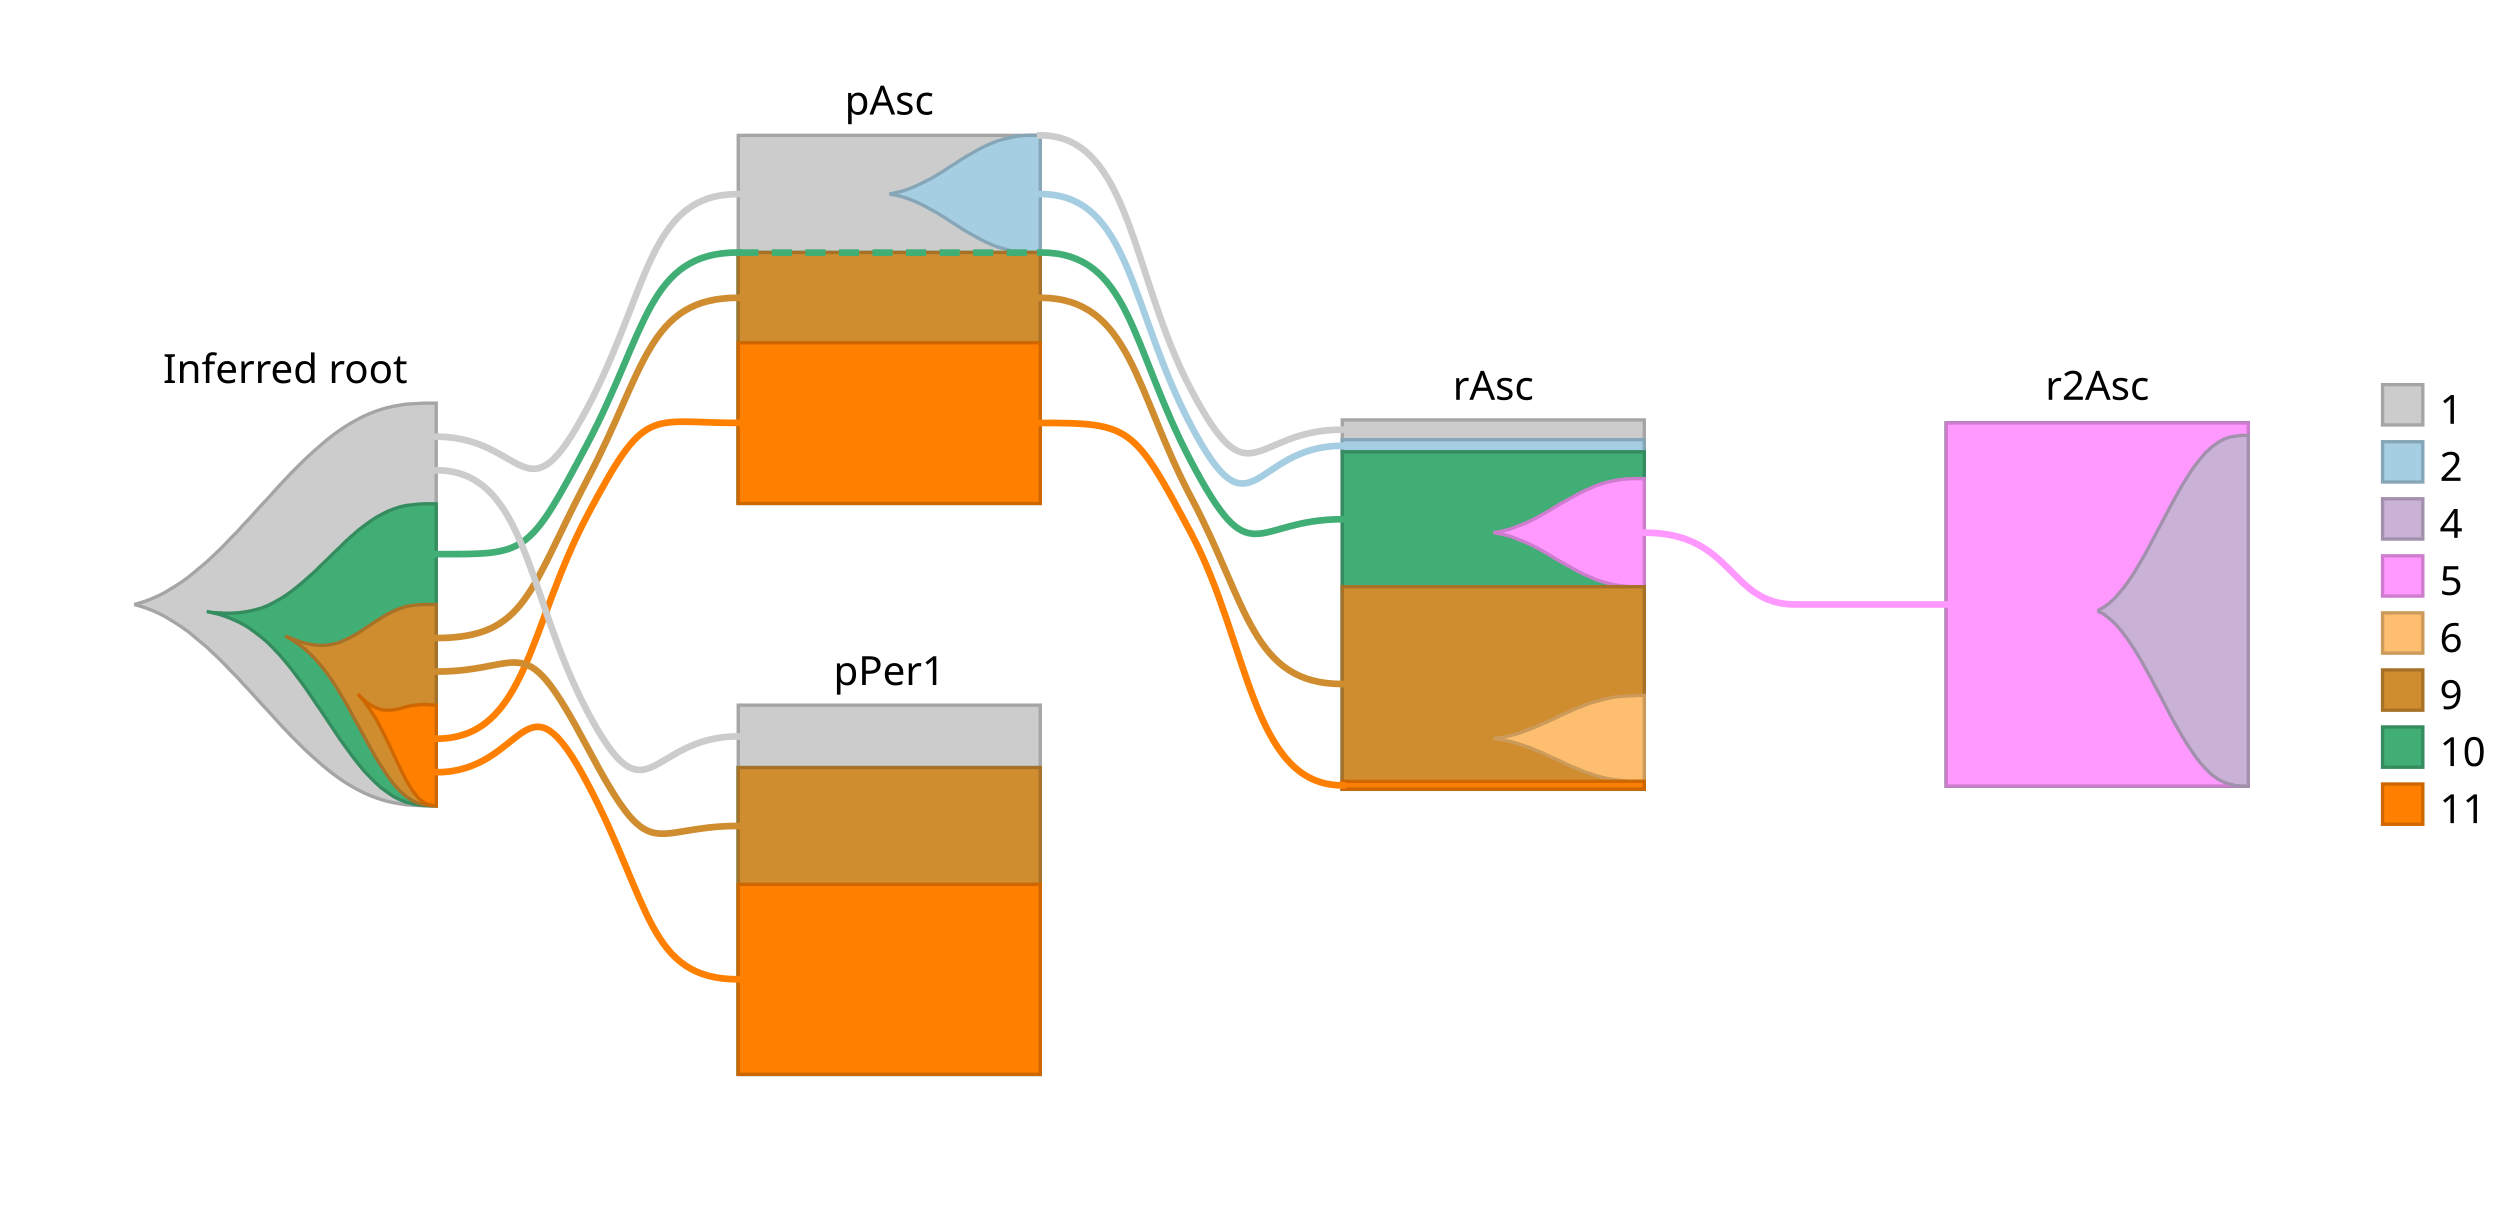
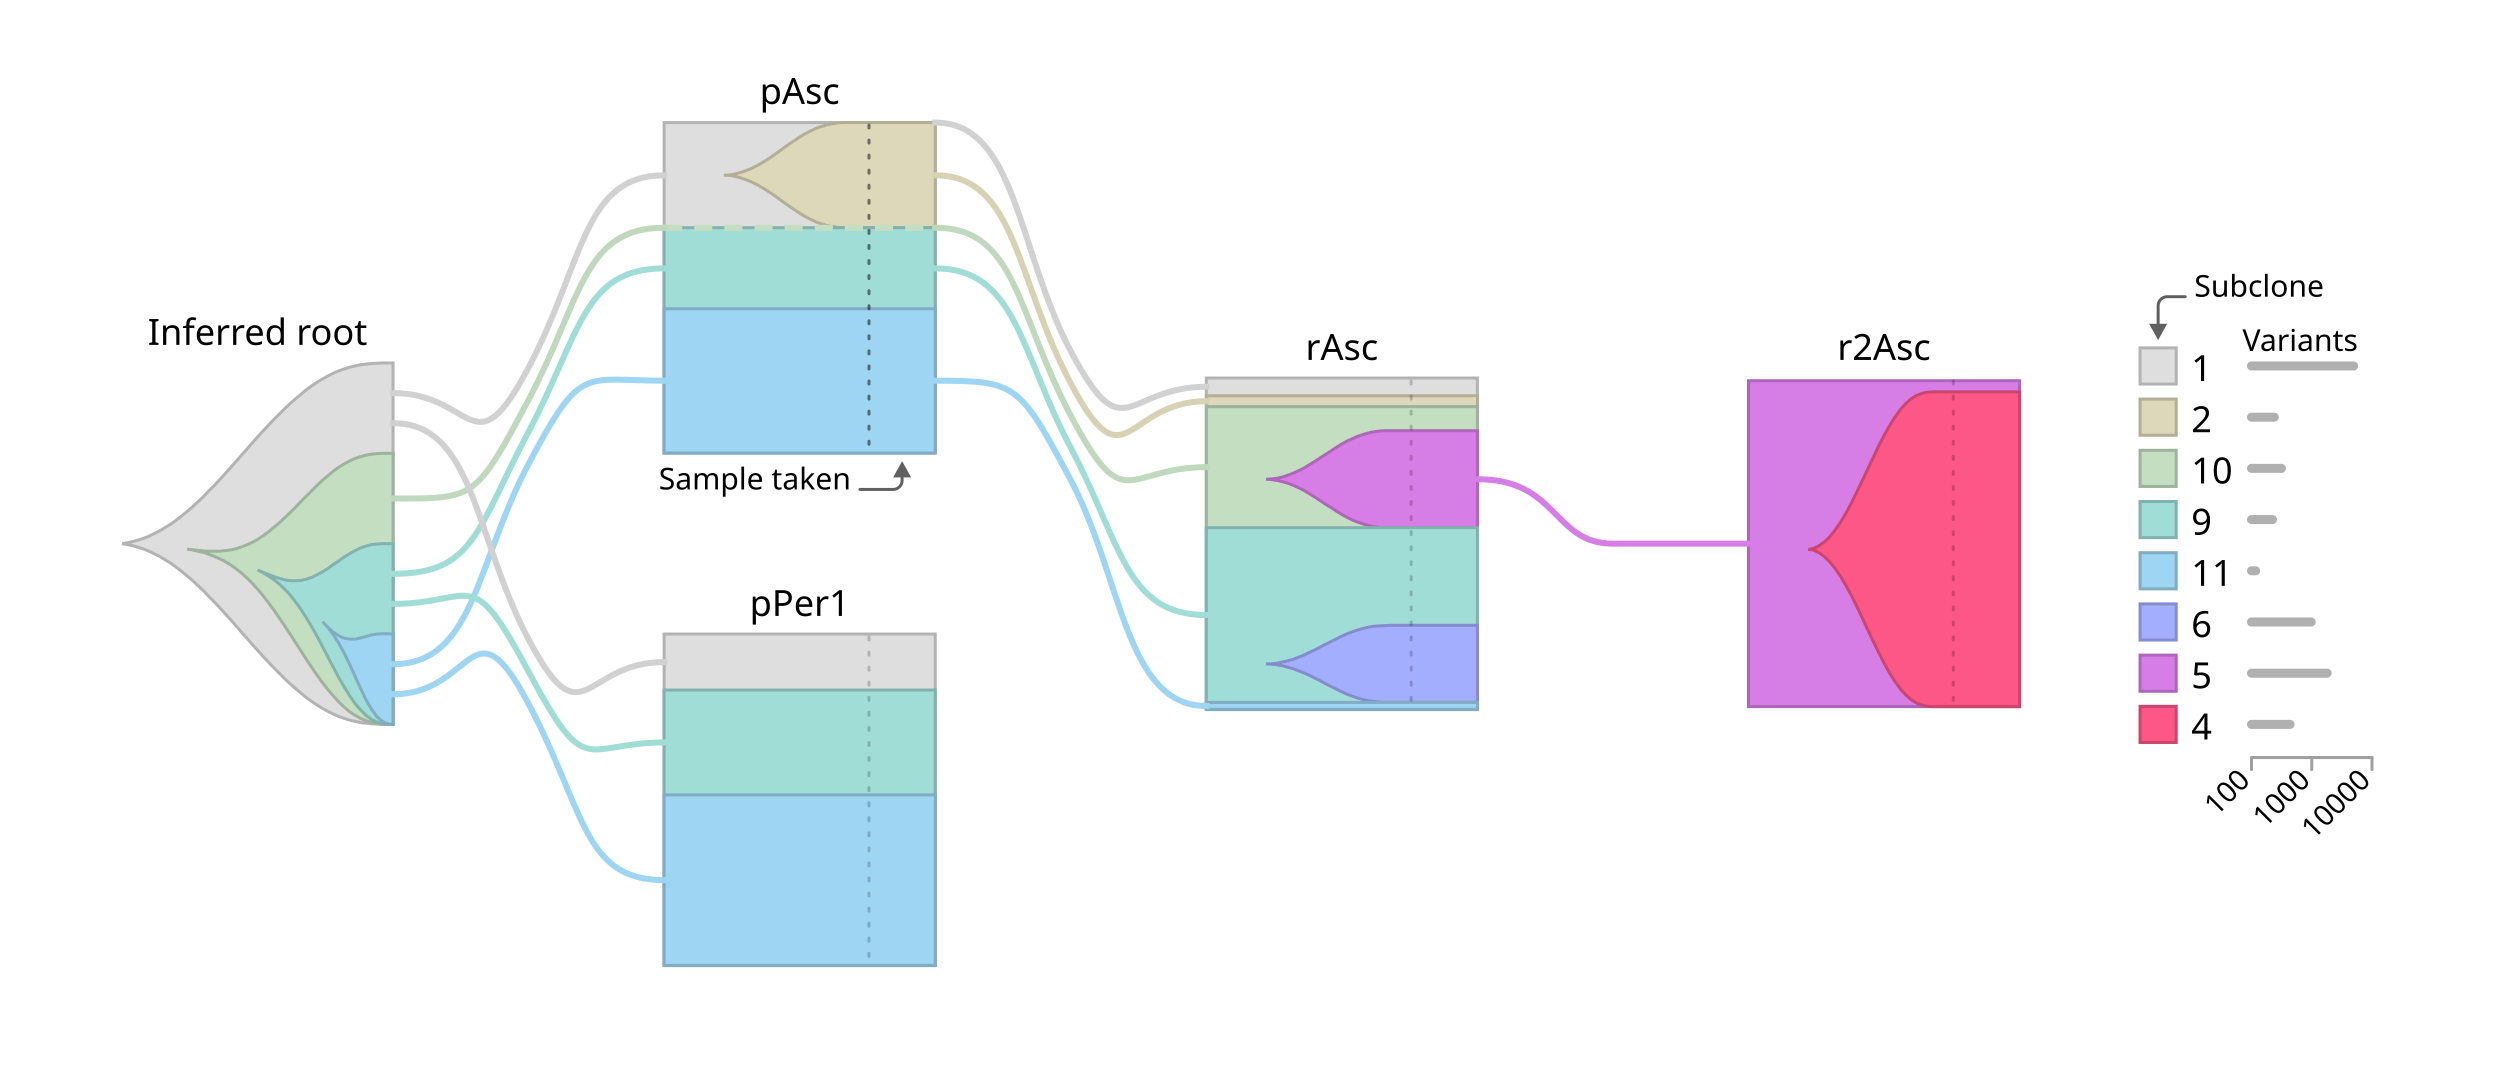
- <svg xmlns="http://www.w3.org/2000/svg" version="1.1" viewBox="0 0 745 360" width="670" height="324">
-   <g transform="matrix(1,0,0,1,0,180)">
+ <svg xmlns="http://www.w3.org/2000/svg" version="1.1" width="830" height="360">
+   <defs>
+     <marker id="small-arrowhead" viewBox="0 0 10 10" refX="5" refY="5" markerWidth="6" markerHeight="6" orient="auto-start-reverse">
+       <path d="M 0 0 L 9 5 L 0 10 z" fill="#606060" />
+     </marker>
+   </defs>
+   <g transform="matrix(1,0,0,1,40.5,180.5)">
    <g class="sample-group">
-       <g transform="matrix(1,0,0,1,40,-60)" class="sample" data-sample="root">
+       <g transform="matrix(1,0,0,1,0,-60)" class="sample" data-sample="root">
        <g class="bell">
-           <path d="M0,60L1.8,60.5L3.6,61.1L5.4,61.8L7.2,62.6L9,63.5L10.8,64.6L12.6,65.7L14.4,66.9L16.2,68.2L18,69.7L19.8,71.2L21.6,72.7L23.4,74.4L25.2,76.1L27,77.9L28.8,79.8L30.6,81.6L32.4,83.6L34.2,85.5L36,87.5L37.8,89.5L39.6,91.4L41.4,93.4L43.2,95.4L45,97.3L46.8,99.2L48.6,101L50.4,102.8L52.2,104.5L54,106.1L55.8,107.7L57.6,109.2L59.4,110.6L61.2,111.9L63,113.1L64.8,114.2L66.6,115.2L68.4,116.1L70.2,116.9L72,117.6L73.8,118.2L75.6,118.7L77.4,119.1L79.2,119.4L81,119.7L82.8,119.8L84.6,119.9L86.4,120L88.2,120L90,120L90,0L88.2,0L86.4,0L84.6,0.1L82.8,0.2L81,0.3L79.2,0.6L77.4,0.9L75.6,1.3L73.8,1.8L72,2.4L70.2,3.1L68.4,3.9L66.6,4.8L64.8,5.8L63,6.9L61.2,8.1L59.4,9.4L57.6,10.8L55.8,12.3L54,13.9L52.2,15.5L50.4,17.2L48.6,19L46.8,20.8L45,22.7L43.2,24.6L41.4,26.6L39.6,28.6L37.8,30.5L36,32.5L34.2,34.5L32.4,36.4L30.6,38.4L28.8,40.2L27,42.1L25.2,43.9L23.4,45.6L21.6,47.3L19.8,48.8L18,50.3L16.2,51.8L14.4,53.1L12.6,54.3L10.8,55.4L9,56.5L7.2,57.4L5.4,58.2L3.6,58.9L1.8,59.5L0,60L0,60" fill="#cccccc" stroke="#a5a5a5" class="subclone" />
-           <path d="M21.6,62.1L23.4,62.5L25.2,62.9L27,63.5L28.8,64.2L30.6,65L32.4,65.9L34.2,67L36,68.3L37.8,69.7L39.6,71.2L41.4,73L43.2,74.9L45,77L46.8,79.2L48.6,81.6L50.4,84L52.2,86.6L54,89.3L55.8,91.9L57.6,94.6L59.4,97.3L61.2,100L63,102.5L64.8,105L66.6,107.3L68.4,109.5L70.2,111.4L72,113.2L73.8,114.8L75.6,116.1L77.4,117.3L79.2,118.2L81,118.9L82.8,119.4L84.6,119.7L86.4,119.9L88.2,120L90,120L90,30L88.2,30L86.4,30L84.6,30.1L82.8,30.3L81,30.5L79.2,30.9L77.4,31.5L75.6,32.2L73.8,33.1L72,34.1L70.2,35.3L68.4,36.6L66.6,38L64.8,39.6L63,41.2L61.2,43L59.4,44.7L57.6,46.5L55.8,48.2L54,50L52.2,51.6L50.4,53.2L48.6,54.7L46.8,56.1L45,57.4L43.2,58.5L41.4,59.5L39.6,60.4L37.8,61.1L36,61.6L34.2,62L32.4,62.3L30.6,62.5L28.8,62.6L27,62.6L25.2,62.5L23.4,62.4L21.6,62.1L21.6,62.1" fill="#41ae76" stroke="#348c5f" class="subclone" />
-           <path d="M45,69.4L46.8,70.4L48.6,71.6L50.4,72.9L52.2,74.5L54,76.3L55.8,78.4L57.6,80.7L59.4,83.3L61.2,86.2L63,89.2L64.8,92.5L66.6,95.8L68.4,99.1L70.2,102.4L72,105.6L73.8,108.5L75.6,111.2L77.4,113.6L79.2,115.6L81,117.2L82.8,118.4L84.6,119.2L86.4,119.7L88.2,119.9L90,120L90,60L88.2,60L86.4,60L84.6,60.1L82.8,60.3L81,60.6L79.2,61.2L77.4,61.9L75.6,62.8L73.8,63.9L72,65L70.2,66.2L68.4,67.4L66.6,68.6L64.8,69.6L63,70.5L61.2,71.3L59.4,71.8L57.6,72.1L55.8,72.2L54,72.1L52.2,71.8L50.4,71.4L48.6,70.8L46.8,70.1L45,69.4L45,69.4" fill="#cf8d30" stroke="#a77227" class="subclone" />
-           <path d="M66.6,86.7L68.4,88.7L70.2,91.2L72,94L73.8,97.4L75.6,101L77.4,104.9L79.2,108.7L81,112.3L82.8,115.3L84.6,117.6L86.4,119.1L88.2,119.8L90,120L90,90L88.2,89.9L86.4,89.8L84.6,89.9L82.8,90.1L81,90.5L79.2,91L77.4,91.4L75.6,91.5L73.8,91.4L72,90.8L70.2,89.8L68.4,88.4L66.6,86.7L66.6,86.7" fill="#ff7f00" stroke="#ce6700" class="subclone" />
+           <path d="M0,60L1.8,60.3L3.6,60.7L5.4,61.2L7.2,61.8L9,62.5L10.8,63.4L12.6,64.3L14.4,65.4L16.2,66.5L18,67.8L19.8,69.2L21.6,70.7L23.4,72.2L25.2,73.9L27,75.6L28.8,77.5L30.6,79.3L32.4,81.2L34.2,83.2L36,85.2L37.8,87.2L39.6,89.3L41.4,91.3L43.2,93.4L45,95.4L46.8,97.4L48.6,99.3L50.4,101.2L52.2,103L54,104.8L55.8,106.5L57.6,108.1L59.4,109.6L61.2,111.1L63,112.4L64.8,113.6L66.6,114.7L68.4,115.7L70.2,116.6L72,117.4L73.8,118L75.6,118.6L77.4,119L79.2,119.4L81,119.6L82.8,119.8L84.6,119.9L86.4,120L88.2,120L90,120L90,0L88.2,0L86.4,0L84.6,0.1L82.8,0.2L81,0.4L79.2,0.6L77.4,1L75.6,1.4L73.8,2L72,2.6L70.2,3.4L68.4,4.3L66.6,5.3L64.8,6.4L63,7.6L61.2,8.9L59.4,10.4L57.6,11.9L55.8,13.5L54,15.2L52.2,17L50.4,18.8L48.6,20.7L46.8,22.6L45,24.6L43.2,26.6L41.4,28.7L39.6,30.7L37.8,32.8L36,34.8L34.2,36.8L32.4,38.8L30.6,40.7L28.8,42.5L27,44.4L25.2,46.1L23.4,47.8L21.6,49.3L19.8,50.8L18,52.2L16.2,53.5L14.4,54.6L12.6,55.7L10.8,56.6L9,57.5L7.2,58.2L5.4,58.8L3.6,59.3L1.8,59.7L0,60L0,60" fill="#dedede" stroke-width="1" stroke="#b3b3b3" class="subclone" data-subclone="1" data-descendant-subclones="[&quot;1&quot;,&quot;2&quot;,&quot;10&quot;,&quot;5&quot;,&quot;4&quot;,&quot;9&quot;,&quot;6&quot;,&quot;11&quot;]" />
+           <path d="M21.6,61.8L23.4,62.1L25.2,62.5L27,62.9L28.8,63.5L30.6,64.2L32.4,65L34.2,65.9L36,67L37.8,68.3L39.6,69.7L41.4,71.3L43.2,73.1L45,75.1L46.8,77.2L48.6,79.6L50.4,82L52.2,84.6L54,87.3L55.8,90L57.6,92.8L59.4,95.6L61.2,98.4L63,101.1L64.8,103.7L66.6,106.2L68.4,108.5L70.2,110.6L72,112.6L73.8,114.3L75.6,115.8L77.4,117L79.2,118L81,118.8L82.8,119.3L84.6,119.7L86.4,119.9L88.2,120L90,120L90,30L88.2,30L86.4,30L84.6,30.1L82.8,30.3L81,30.6L79.2,31.1L77.4,31.7L75.6,32.5L73.8,33.5L72,34.6L70.2,35.9L68.4,37.4L66.6,38.9L64.8,40.6L63,42.4L61.2,44.2L59.4,46L57.6,47.9L55.8,49.7L54,51.4L52.2,53.1L50.4,54.6L48.6,56.1L46.8,57.4L45,58.6L43.2,59.6L41.4,60.4L39.6,61.1L37.8,61.7L36,62.1L34.2,62.3L32.4,62.5L30.6,62.5L28.8,62.5L27,62.4L25.2,62.2L23.4,62L21.6,61.8L21.6,61.8" fill="#c4dec2" stroke-width="1" stroke="#9eb39d" class="subclone" data-subclone="10" data-descendant-subclones="[&quot;10&quot;,&quot;5&quot;,&quot;4&quot;,&quot;9&quot;,&quot;6&quot;,&quot;11&quot;]" />
+           <path d="M45,68.7L46.8,69.6L48.6,70.7L50.4,71.9L52.2,73.4L54,75.1L55.8,77L57.6,79.3L59.4,81.8L61.2,84.6L63,87.6L64.8,90.8L66.6,94.2L68.4,97.7L70.2,101.1L72,104.5L73.8,107.6L75.6,110.5L77.4,113.1L79.2,115.2L81,117L82.8,118.3L84.6,119.2L86.4,119.7L88.2,119.9L90,120L90,60L88.2,60L86.4,60L84.6,60.1L82.8,60.3L81,60.8L79.2,61.4L77.4,62.3L75.6,63.3L73.8,64.4L72,65.7L70.2,66.9L68.4,68.2L66.6,69.3L64.8,70.3L63,71.2L61.2,71.8L59.4,72.2L57.6,72.3L55.8,72.3L54,72L52.2,71.5L50.4,70.9L48.6,70.2L46.8,69.5L45,68.7L45,68.7" fill="#a1ddd7" stroke-width="1" stroke="#82b2ae" class="subclone" data-subclone="9" data-descendant-subclones="[&quot;9&quot;,&quot;6&quot;,&quot;11&quot;]" />
+           <path d="M66.6,85.9L68.4,87.9L70.2,90.3L72,93.1L73.8,96.4L75.6,100.1L77.4,104.1L79.2,108L81,111.8L82.8,114.9L84.6,117.4L86.4,119L88.2,119.8L90,120L90,90L88.2,89.9L86.4,89.9L84.6,90L82.8,90.3L81,90.8L79.2,91.3L77.4,91.7L75.6,91.7L73.8,91.4L72,90.6L70.2,89.4L68.4,87.8L66.6,85.9L66.6,85.9" fill="#9ed5f3" stroke-width="1" stroke="#80acc4" class="subclone" data-subclone="11" data-descendant-subclones="[&quot;11&quot;]" />
        </g>
        <text x="45" y="-6" font-family="sans-serif" font-size="12" text-anchor="middle" class="sample-display-name">
          <tspan dy="0" x="45">Inferred root</tspan>
        </text>
      </g>
-       <g transform="matrix(1,0,0,1,220,-140)" class="sample" data-sample="XXXX_pAsc_DNA1">
+       <g transform="matrix(1,0,0,1,180,-140)" class="sample" data-sample="P3_pAsc_DNA1">
        <g class="bell">
-           <rect width="90" height="109.7" x="0" y="0.2" fill="#cccccc" stroke="#a5a5a5" class="subclone" />
-           <path d="M45,17.7L46.8,18L48.6,18.4L50.4,19L52.2,19.7L54,20.5L55.8,21.4L57.6,22.4L59.4,23.4L61.2,24.5L63,25.7L64.8,26.8L66.6,28L68.4,29.1L70.2,30.1L72,31.1L73.8,32L75.6,32.8L77.4,33.5L79.2,34L81,34.5L82.8,34.8L84.6,35L86.4,35.1L88.2,35.1L90,35.1L90,0.2L88.2,0.2L86.4,0.2L84.6,0.3L82.8,0.5L81,0.9L79.2,1.3L77.4,1.8L75.6,2.5L73.8,3.3L72,4.2L70.2,5.2L68.4,6.2L66.6,7.3L64.8,8.5L63,9.6L61.2,10.8L59.4,11.9L57.6,13L55.8,13.9L54,14.8L52.2,15.6L50.4,16.3L48.6,16.9L46.8,17.3L45,17.7L45,17.7" fill="#a6cee3" stroke="#86a6b7" class="subclone" />
-           <rect width="90" height="74.7" x="0" y="35.1" fill="#41ae76" stroke="#348c5f" class="subclone" />
-           <rect width="90" height="74.7" x="0" y="35.1" fill="#cf8d30" stroke="#a77227" class="subclone" />
-           <rect width="90" height="47.9" x="0" y="62" fill="#ff7f00" stroke="#ce6700" class="subclone" />
-           <line x1="0" y1="35.145" x2="90" y2="35.145" stroke-dasharray="6,4" stroke-width="2" stroke="#41ae76" class="pass-through" />
+           <rect width="90" height="109.7" x="0" y="0.2" fill="#dedede" stroke-width="1" stroke="#b3b3b3" class="subclone" data-subclone="1" />
+           <path d="M19.8,17.7L21.6,17.7L23.4,18L25.2,18.5L27,19.1L28.8,19.8L30.6,20.7L32.4,21.7L34.2,22.8L36,24L37.8,25.3L39.6,26.6L41.4,27.9L43.2,29.1L45,30.3L46.8,31.4L48.6,32.3L50.4,33.2L52.2,33.8L54,34.4L55.8,34.7L57.6,35L59.4,35.1L61.2,35.1L63,35.1L64.8,35.1L66.6,35.1L68.4,35.1L70.2,35.1L72,35.1L73.8,35.1L75.6,35.1L77.4,35.1L79.2,35.1L81,35.1L82.8,35.1L84.6,35.1L86.4,35.1L88.2,35.1L90,35.1L90,0.2L88.2,0.2L86.4,0.2L84.6,0.2L82.8,0.2L81,0.2L79.2,0.2L77.4,0.2L75.6,0.2L73.8,0.2L72,0.2L70.2,0.2L68.4,0.2L66.6,0.2L64.8,0.2L63,0.2L61.2,0.2L59.4,0.2L57.6,0.3L55.8,0.6L54,0.9L52.2,1.5L50.4,2.1L48.6,3L46.8,3.9L45,5L43.2,6.2L41.4,7.4L39.6,8.7L37.8,10L36,11.3L34.2,12.5L32.4,13.6L30.6,14.6L28.8,15.5L27,16.2L25.2,16.8L23.4,17.3L21.6,17.6L19.8,17.7L19.8,17.7" fill="#ded8ba" stroke-width="1" stroke="#b3ae96" class="subclone" data-subclone="2" data-descendant-subclones="[&quot;2&quot;]" />
+           <rect width="90" height="74.7" x="0" y="35.1" fill="#a1ddd7" stroke-width="1" stroke="#82b2ae" class="subclone" data-subclone="9" />
+           <rect width="90" height="47.9" x="0" y="62" fill="#9ed5f3" stroke-width="1" stroke="#80acc4" class="subclone" data-subclone="11" />
+           <line x1="0" y1="35.145" x2="90" y2="35.145" stroke-dasharray="6,4" stroke-width="2" stroke="#c4dec2" class="pass-through" pointer-events="none" data-subclone="10" fill="null" style="mix-blend-mode: normal;" />
+           <line x1="68" y1="1" x2="68" y2="109" stroke-dasharray="1,4" stroke-linecap="round" stroke-opacity="0.5" stroke-width="1" stroke="black" class="sample-taken-line" />
+           <g class="sample-taken-label" transform="matrix(1,0,0,1,0,110)">
+             <path d="M65,12L76,12A3,3,0,0,0,79,9L79,5" class="arrow" stroke-linecap="round" stroke-width="1" stroke="#606060" fill="none" marker-end="url(#small-arrowhead)" />
+             <text font-family="sans-serif" font-size="10" text-anchor="end" alignment-baseline="middle" transform="matrix(1,0,0,1,62,12)">Sample taken</text>
+           </g>
        </g>
        <text x="45" y="-6" font-family="sans-serif" font-size="12" text-anchor="middle" class="sample-display-name">
          <tspan dy="0" x="45">pAsc</tspan>
        </text>
      </g>
-       <g transform="matrix(1,0,0,1,220,30)" class="sample" data-sample="XXXX_pPer1_DNA">
+       <g transform="matrix(1,0,0,1,180,30)" class="sample" data-sample="P3_pPer1_DNA">
        <g class="bell">
-           <rect width="90" height="110.1" x="0" y="0" fill="#cccccc" stroke="#a5a5a5" class="subclone" />
-           <rect width="90" height="91.4" x="0" y="18.6" fill="#41ae76" stroke="#348c5f" class="subclone" />
-           <rect width="90" height="91.4" x="0" y="18.6" fill="#cf8d30" stroke="#a77227" class="subclone" />
-           <rect width="90" height="56.6" x="0" y="53.4" fill="#ff7f00" stroke="#ce6700" class="subclone" />
+           <rect width="90" height="110.1" x="0" y="0" fill="#dedede" stroke-width="1" stroke="#b3b3b3" class="subclone" data-subclone="1" />
+           <rect width="90" height="91.4" x="0" y="18.6" fill="#a1ddd7" stroke-width="1" stroke="#82b2ae" class="subclone" data-subclone="9" />
+           <rect width="90" height="56.6" x="0" y="53.4" fill="#9ed5f3" stroke-width="1" stroke="#80acc4" class="subclone" data-subclone="11" />
+           <line x1="68" y1="1" x2="68" y2="109" stroke-dasharray="1,4" stroke-linecap="round" stroke-opacity="0.2" stroke-width="1" stroke="black" class="sample-taken-line" />
        </g>
        <text x="45" y="-6" font-family="sans-serif" font-size="12" text-anchor="middle" class="sample-display-name">
          <tspan dy="0" x="45">pPer1</tspan>
        </text>
      </g>
-       <g transform="matrix(1,0,0,1,400,-55)" class="sample" data-sample="XXXX_rAsc_DNA4">
+       <g transform="matrix(1,0,0,1,360,-55)" class="sample" data-sample="P3_rAsc_DNA4">
        <g class="bell">
-           <rect width="90" height="110.1" x="0" y="0" fill="#cccccc" stroke="#a5a5a5" class="subclone" />
-           <rect width="90" height="3.6" x="0" y="5.9" fill="#a6cee3" stroke="#86a6b7" class="subclone" />
-           <rect width="90" height="100.5" x="0" y="9.5" fill="#41ae76" stroke="#348c5f" class="subclone" />
-           <path d="M45,33.6L46.8,33.9L48.6,34.3L50.4,34.8L52.2,35.5L54,36.2L55.8,37L57.6,37.9L59.4,38.9L61.2,39.9L63,41L64.8,42.1L66.6,43.1L68.4,44.1L70.2,45.1L72,46L73.8,46.8L75.6,47.6L77.4,48.2L79.2,48.7L81,49.1L82.8,49.4L84.6,49.6L86.4,49.7L88.2,49.7L90,49.7L90,17.5L88.2,17.5L86.4,17.5L84.6,17.6L82.8,17.8L81,18.1L79.2,18.5L77.4,19L75.6,19.6L73.8,20.4L72,21.2L70.2,22.1L68.4,23.1L66.6,24.1L64.8,25.1L63,26.2L61.2,27.3L59.4,28.3L57.6,29.3L55.8,30.2L54,31L52.2,31.7L50.4,32.4L48.6,32.9L46.8,33.3L45,33.6L45,33.6" fill="#ff99ff" stroke="#ce7cce" class="subclone" />
-           <rect width="90" height="60.3" x="0" y="49.7" fill="#cf8d30" stroke="#a77227" class="subclone" />
-           <path d="M45,94.9L46.8,95.2L48.6,95.5L50.4,95.9L52.2,96.4L54,97L55.8,97.6L57.6,98.4L59.4,99.1L61.2,100L63,100.8L64.8,101.6L66.6,102.5L68.4,103.3L70.2,104L72,104.8L73.8,105.4L75.6,106L77.4,106.5L79.2,106.9L81,107.2L82.8,107.4L84.6,107.6L86.4,107.7L88.2,107.7L90,107.7L90,82.1L88.2,82.1L86.4,82.2L84.6,82.3L82.8,82.4L81,82.6L79.2,83L77.4,83.4L75.6,83.9L73.8,84.4L72,85.1L70.2,85.8L68.4,86.6L66.6,87.4L64.8,88.2L63,89.1L61.2,89.9L59.4,90.7L57.6,91.5L55.8,92.2L54,92.9L52.2,93.5L50.4,94L48.6,94.4L46.8,94.7L45,94.9L45,94.9" fill="#fdbf6f" stroke="#cc9a5a" class="subclone" />
-           <rect width="90" height="2.3" x="0" y="107.7" fill="#ff7f00" stroke="#ce6700" class="subclone" />
+           <rect width="90" height="110.1" x="0" y="0" fill="#dedede" stroke-width="1" stroke="#b3b3b3" class="subclone" data-subclone="1" />
+           <rect width="90" height="3.6" x="0" y="5.9" fill="#ded8ba" stroke-width="1" stroke="#b3ae96" class="subclone" data-subclone="2" />
+           <rect width="90" height="100.5" x="0" y="9.5" fill="#c4dec2" stroke-width="1" stroke="#9eb39d" class="subclone" data-subclone="10" />
+           <path d="M19.8,33.6L21.6,33.7L23.4,34L25.2,34.4L27,34.9L28.8,35.6L30.6,36.4L32.4,37.3L34.2,38.4L36,39.5L37.8,40.7L39.6,41.9L41.4,43L43.2,44.2L45,45.3L46.8,46.3L48.6,47.2L50.4,47.9L52.2,48.5L54,49L55.8,49.4L57.6,49.6L59.4,49.7L61.2,49.7L63,49.7L64.8,49.7L66.6,49.7L68.4,49.7L70.2,49.7L72,49.7L73.8,49.7L75.6,49.7L77.4,49.7L79.2,49.7L81,49.7L82.8,49.7L84.6,49.7L86.4,49.7L88.2,49.7L90,49.7L90,17.5L88.2,17.5L86.4,17.5L84.6,17.5L82.8,17.5L81,17.5L79.2,17.5L77.4,17.5L75.6,17.5L73.8,17.5L72,17.5L70.2,17.5L68.4,17.5L66.6,17.5L64.8,17.5L63,17.5L61.2,17.5L59.4,17.5L57.6,17.6L55.8,17.8L54,18.2L52.2,18.7L50.4,19.3L48.6,20.1L46.8,20.9L45,21.9L43.2,23L41.4,24.2L39.6,25.4L37.8,26.5L36,27.7L34.2,28.8L32.4,29.9L30.6,30.8L28.8,31.6L27,32.3L25.2,32.9L23.4,33.3L21.6,33.5L19.8,33.6L19.8,33.6" fill="#d77ee6" stroke-width="1" stroke="#ae66ba" class="subclone" data-subclone="5" data-descendant-subclones="[&quot;5&quot;,&quot;4&quot;]" />
+           <rect width="90" height="60.3" x="0" y="49.7" fill="#a1ddd7" stroke-width="1" stroke="#82b2ae" class="subclone" data-subclone="9" />
+           <path d="M19.8,94.9L21.6,95L23.4,95.2L25.2,95.5L27,96L28.8,96.5L30.6,97.2L32.4,97.9L34.2,98.7L36,99.6L37.8,100.5L39.6,101.5L41.4,102.4L43.2,103.3L45,104.2L46.8,105L48.6,105.7L50.4,106.3L52.2,106.8L54,107.2L55.8,107.4L57.6,107.6L59.4,107.7L61.2,107.7L63,107.7L64.8,107.7L66.6,107.7L68.4,107.7L70.2,107.7L72,107.7L73.8,107.7L75.6,107.7L77.4,107.7L79.2,107.7L81,107.7L82.8,107.7L84.6,107.7L86.4,107.7L88.2,107.7L90,107.7L90,82.1L88.2,82.1L86.4,82.1L84.6,82.1L82.8,82.1L81,82.1L79.2,82.1L77.4,82.1L75.6,82.1L73.8,82.1L72,82.1L70.2,82.1L68.4,82.1L66.6,82.1L64.8,82.1L63,82.1L61.2,82.1L59.4,82.2L57.6,82.3L55.8,82.4L54,82.7L52.2,83.1L50.4,83.6L48.6,84.2L46.8,84.9L45,85.7L43.2,86.6L41.4,87.5L39.6,88.4L37.8,89.3L36,90.3L34.2,91.1L32.4,92L30.6,92.7L28.8,93.4L27,93.9L25.2,94.3L23.4,94.7L21.6,94.9L19.8,94.9L19.8,94.9" fill="#a4aeff" stroke-width="1" stroke="#848cce" class="subclone" data-subclone="6" data-descendant-subclones="[&quot;6&quot;]" />
+           <rect width="90" height="2.3" x="0" y="107.7" fill="#9ed5f3" stroke-width="1" stroke="#80acc4" class="subclone" data-subclone="11" />
+           <line x1="68" y1="1" x2="68" y2="109" stroke-dasharray="1,4" stroke-linecap="round" stroke-opacity="0.2" stroke-width="1" stroke="black" class="sample-taken-line" />
        </g>
        <text x="45" y="-6" font-family="sans-serif" font-size="12" text-anchor="middle" class="sample-display-name">
          <tspan dy="0" x="45">rAsc</tspan>
        </text>
      </g>
-       <g transform="matrix(1,0,0,1,580,-55)" class="sample" data-sample="XXXX_r2Asc_DNA">
+       <g transform="matrix(1,0,0,1,540,-55)" class="sample" data-sample="P3_r2Asc_DNA">
        <g class="bell">
-           <rect width="90" height="108.2" x="0" y="0.9" fill="#cccccc" stroke="#a5a5a5" class="subclone" />
-           <rect width="90" height="108.2" x="0" y="0.9" fill="#41ae76" stroke="#348c5f" class="subclone" />
-           <rect width="90" height="108.2" x="0" y="0.9" fill="#ff99ff" stroke="#ce7cce" class="subclone" />
-           <path d="M45,56.9L46.8,57.8L48.6,59.2L50.4,60.8L52.2,62.9L54,65.3L55.8,68L57.6,70.9L59.4,74.1L61.2,77.4L63,80.8L64.8,84.2L66.6,87.7L68.4,91L70.2,94.1L72,97L73.8,99.7L75.6,102.1L77.4,104.1L79.2,105.8L81,107.1L82.8,108L84.6,108.6L86.4,109L88.2,109.1L90,109.1L90,4.6L88.2,4.6L86.4,4.8L84.6,5.1L82.8,5.7L81,6.7L79.2,8L77.4,9.6L75.6,11.7L73.8,14L72,16.7L70.2,19.6L68.4,22.8L66.6,26.1L64.8,29.5L63,32.9L61.2,36.3L59.4,39.7L57.6,42.8L55.8,45.8L54,48.5L52.2,50.8L50.4,52.9L48.6,54.6L46.8,55.9L45,56.9L45,56.9" fill="#cab2d6" stroke="#a390ad" class="subclone" />
+           <rect width="90" height="108.2" x="0" y="0.9" fill="#d77ee6" stroke-width="1" stroke="#ae66ba" class="subclone" data-subclone="5" />
+           <path d="M19.8,56.9L21.6,57.1L23.4,58L25.2,59.3L27,61.1L28.8,63.3L30.6,65.9L32.4,69L34.2,72.3L36,75.9L37.8,79.7L39.6,83.6L41.4,87.4L43.2,91.1L45,94.6L46.8,97.9L48.6,100.7L50.4,103.2L52.2,105.2L54,106.8L55.8,107.9L57.6,108.6L59.4,109L61.2,109.1L63,109.1L64.8,109.1L66.6,109.1L68.4,109.1L70.2,109.1L72,109.1L73.8,109.1L75.6,109.1L77.4,109.1L79.2,109.1L81,109.1L82.8,109.1L84.6,109.1L86.4,109.1L88.2,109.1L90,109.1L90,4.6L88.2,4.6L86.4,4.6L84.6,4.6L82.8,4.6L81,4.6L79.2,4.6L77.4,4.6L75.6,4.6L73.8,4.6L72,4.6L70.2,4.6L68.4,4.6L66.6,4.6L64.8,4.6L63,4.6L61.2,4.6L59.4,4.7L57.6,5.1L55.8,5.8L54,6.9L52.2,8.5L50.4,10.5L48.6,13L46.8,15.9L45,19.1L43.2,22.6L41.4,26.4L39.6,30.2L37.8,34L36,37.8L34.2,41.4L32.4,44.8L30.6,47.8L28.8,50.4L27,52.7L25.2,54.4L23.4,55.7L21.6,56.6L19.8,56.9L19.8,56.9" fill="#fc5787" stroke-width="1" stroke="#cb466d" class="subclone" data-subclone="4" data-descendant-subclones="[&quot;4&quot;]" />
+           <line x1="68" y1="1" x2="68" y2="109" stroke-dasharray="1,4" stroke-linecap="round" stroke-opacity="0.2" stroke-width="1" stroke="black" class="sample-taken-line" />
        </g>
        <text x="45" y="-6" font-family="sans-serif" font-size="12" text-anchor="middle" class="sample-display-name">
          <tspan dy="0" x="45">r2Asc</tspan>
        </text>
      </g>
    </g>
-     <g class="tentacle-group">
-       <g class="tentacle-bundle" data-sample="XXXX_pAsc_DNA1">
-         <path d="M220,-122.3C193,-122.3,193.5,-93.5,175,-58.5C156.5,-23.6,157,-50,130,-50" stroke-width="2" stroke="#cccccc" stroke-linecap="square" fill="transparent" class="tentacle" data-subclone="1" />
-         <path d="M220,-104.9C193,-104.9,192.8,-81.5,175,-47.8C157.2,-14.2,157,-15,130,-15" stroke-width="2" stroke="#41ae76" stroke-linecap="square" fill="transparent" class="tentacle" data-subclone="10" />
-         <path d="M220,-91.4C193,-91.4,192.3,-69.9,175,-37.2C157.7,-4.4,157,10,130,10" stroke-width="2" stroke="#cf8d30" stroke-linecap="square" fill="transparent" class="tentacle" data-subclone="9" />
-         <path d="M220,-54.1C193,-54.1,192.6,-59.8,175,-26.5C157.4,6.8,157,40,130,40" stroke-width="2" stroke="#ff7f00" stroke-linecap="square" fill="transparent" class="tentacle" data-subclone="11" />
+     <g class="tentacle-group" pointer-events="none">
+       <g class="tentacle-bundle" data-sample="P3_pAsc_DNA1">
+         <path d="M180,-122.3C153,-122.3,153.5,-93.5,135,-58.5C116.5,-23.6,117,-50,90,-50" stroke-width="2" stroke="#d1d1d1" stroke-linecap="square" fill="transparent" class="tentacle" data-subclone="1" style="mix-blend-mode: normal;" />
+         <path d="M180,-104.9C153,-104.9,152.8,-81.5,135,-47.8C117.2,-14.2,117,-15,90,-15" stroke-width="2" stroke="#c0d9be" stroke-linecap="square" fill="transparent" class="tentacle" data-subclone="10" style="mix-blend-mode: normal;" />
+         <path d="M180,-91.4C153,-91.4,152.3,-69.9,135,-37.2C117.7,-4.4,117,10,90,10" stroke-width="2" stroke="#a1ddd7" stroke-linecap="square" fill="transparent" class="tentacle" data-subclone="9" style="mix-blend-mode: normal;" />
+         <path d="M180,-54.1C153,-54.1,152.6,-59.8,135,-26.5C117.4,6.8,117,40,90,40" stroke-width="2" stroke="#9ed5f3" stroke-linecap="square" fill="transparent" class="tentacle" data-subclone="11" style="mix-blend-mode: normal;" />
      </g>
-       <g class="tentacle-bundle" data-sample="XXXX_pPer1_DNA">
-         <path d="M220,39.3C193,39.3,193.2,66.2,175,31.8C156.8,-2.6,157,-40,130,-40" stroke-width="2" stroke="#cccccc" stroke-linecap="square" fill="transparent" class="tentacle" data-subclone="1" />
-         <path d="M220,66C193,66,194.5,79.2,175,42.5C155.5,5.8,157,20,130,20" stroke-width="2" stroke="#cf8d30" stroke-linecap="square" fill="transparent" class="tentacle" data-subclone="9" />
-         <path d="M220,111.7C193,111.7,193.9,88.9,175,53.2C156.1,17.5,157,50,130,50" stroke-width="2" stroke="#ff7f00" stroke-linecap="square" fill="transparent" class="tentacle" data-subclone="11" />
+       <g class="tentacle-bundle" data-sample="P3_pPer1_DNA">
+         <path d="M180,39.3C153,39.3,153.2,66.2,135,31.8C116.8,-2.6,117,-40,90,-40" stroke-width="2" stroke="#d1d1d1" stroke-linecap="square" fill="transparent" class="tentacle" data-subclone="1" style="mix-blend-mode: normal;" />
+         <path d="M180,66C153,66,154.5,79.2,135,42.5C115.5,5.8,117,20,90,20" stroke-width="2" stroke="#a1ddd7" stroke-linecap="square" fill="transparent" class="tentacle" data-subclone="9" style="mix-blend-mode: normal;" />
+         <path d="M180,111.7C153,111.7,153.9,88.9,135,53.2C116.1,17.5,117,50,90,50" stroke-width="2" stroke="#9ed5f3" stroke-linecap="square" fill="transparent" class="tentacle" data-subclone="11" style="mix-blend-mode: normal;" />
      </g>
-       <g class="tentacle-bundle" data-sample="XXXX_rAsc_DNA4">
-         <path d="M400,-52.1C373,-52.1,372.9,-30.1,355,-63.9C337.1,-97.7,337,-139.8,310,-139.8" stroke-width="2" stroke="#cccccc" stroke-linecap="square" fill="transparent" class="tentacle" data-subclone="1" />
-         <path d="M400,-47.3C373,-47.3,373.4,-18.4,355,-53.2C336.6,-87.9,337,-122.3,310,-122.3" stroke-width="2" stroke="#a6cee3" stroke-linecap="square" fill="transparent" class="tentacle" data-subclone="2" />
-         <path d="M400,-25.4C373,-25.4,373.2,-8.1,355,-42.5C336.8,-76.9,337,-104.9,310,-104.9" stroke-width="2" stroke="#41ae76" stroke-linecap="square" fill="transparent" class="tentacle" data-subclone="10" />
-         <path d="M400,23.7C373,23.7,371.8,-0.2,355,-31.8C338.2,-63.5,337,-91.4,310,-91.4" stroke-width="2" stroke="#cf8d30" stroke-linecap="square" fill="transparent" class="tentacle" data-subclone="9" />
-         <path d="M400,53.9C373,53.9,372.1,11.1,355,-21.1C337.9,-53.3,337,-54.1,310,-54.1" stroke-width="2" stroke="#ff7f00" stroke-linecap="square" fill="transparent" class="tentacle" data-subclone="11" />
+       <g class="tentacle-bundle" data-sample="P3_rAsc_DNA4">
+         <path d="M360,-52.1C333,-52.1,332.9,-30.1,315,-63.9C297.1,-97.7,297,-139.8,270,-139.8" stroke-width="2" stroke="#d1d1d1" stroke-linecap="square" fill="transparent" class="tentacle" data-subclone="1" style="mix-blend-mode: normal;" />
+         <path d="M360,-47.3C333,-47.3,333.4,-18.4,315,-53.2C296.6,-87.9,297,-122.3,270,-122.3" stroke-width="2" stroke="#d8d2b4" stroke-linecap="square" fill="transparent" class="tentacle" data-subclone="2" style="mix-blend-mode: normal;" />
+         <path d="M360,-25.4C333,-25.4,333.2,-8.1,315,-42.5C296.8,-76.9,297,-104.9,270,-104.9" stroke-width="2" stroke="#c0d9be" stroke-linecap="square" fill="transparent" class="tentacle" data-subclone="10" style="mix-blend-mode: normal;" />
+         <path d="M360,23.7C333,23.7,331.8,-0.2,315,-31.8C298.2,-63.5,297,-91.4,270,-91.4" stroke-width="2" stroke="#a1ddd7" stroke-linecap="square" fill="transparent" class="tentacle" data-subclone="9" style="mix-blend-mode: normal;" />
+         <path d="M360,53.9C333,53.9,332.1,11.1,315,-21.1C297.9,-53.3,297,-54.1,270,-54.1" stroke-width="2" stroke="#9ed5f3" stroke-linecap="square" fill="transparent" class="tentacle" data-subclone="11" style="mix-blend-mode: normal;" />
      </g>
-       <g class="tentacle-bundle" data-sample="XXXX_r2Asc_DNA">
-         <path d="M580,0C553,0,555.1,0,535,0C514.9,0,517,-21.4,490,-21.4" stroke-width="2" stroke="#ff99ff" stroke-linecap="square" fill="transparent" class="tentacle" data-subclone="5" />
+       <g class="tentacle-bundle" data-sample="P3_r2Asc_DNA">
+         <path d="M540,0C513,0,515.1,0,495,0C474.9,0,477,-21.4,450,-21.4" stroke-width="2" stroke="#d77ee6" stroke-linecap="square" fill="transparent" class="tentacle" data-subclone="5" style="mix-blend-mode: normal;" />
+       </g>
+     </g>
+     <g class="legend" transform="matrix(1,0,0,1,670,-65)">
+       <rect width="12" height="12" fill="#dedede" stroke="#b3b3b3" x="0" y="0" class="legend-rect" data-subclone="1" />
+       <text font-family="sans-serif" font-size="12" alignment-baseline="middle" x="17" y="11">
+         <tspan dy="0" x="17">1</tspan>
+       </text>
+       <rect width="12" height="12" fill="#ded8ba" stroke="#b3ae96" x="0" y="17" class="legend-rect" data-subclone="2" />
+       <text font-family="sans-serif" font-size="12" alignment-baseline="middle" x="17" y="28">
+         <tspan dy="0" x="17">2</tspan>
+       </text>
+       <rect width="12" height="12" fill="#c4dec2" stroke="#9eb39d" x="0" y="34" class="legend-rect" data-subclone="10" />
+       <text font-family="sans-serif" font-size="12" alignment-baseline="middle" x="17" y="45">
+         <tspan dy="0" x="17">10</tspan>
+       </text>
+       <rect width="12" height="12" fill="#a1ddd7" stroke="#82b2ae" x="0" y="51" class="legend-rect" data-subclone="9" />
+       <text font-family="sans-serif" font-size="12" alignment-baseline="middle" x="17" y="62">
+         <tspan dy="0" x="17">9</tspan>
+       </text>
+       <rect width="12" height="12" fill="#9ed5f3" stroke="#80acc4" x="0" y="68" class="legend-rect" data-subclone="11" />
+       <text font-family="sans-serif" font-size="12" alignment-baseline="middle" x="17" y="79">
+         <tspan dy="0" x="17">11</tspan>
+       </text>
+       <rect width="12" height="12" fill="#a4aeff" stroke="#848cce" x="0" y="85" class="legend-rect" data-subclone="6" />
+       <text font-family="sans-serif" font-size="12" alignment-baseline="middle" x="17" y="96">
+         <tspan dy="0" x="17">6</tspan>
+       </text>
+       <rect width="12" height="12" fill="#d77ee6" stroke="#ae66ba" x="0" y="102" class="legend-rect" data-subclone="5" />
+       <text font-family="sans-serif" font-size="12" alignment-baseline="middle" x="17" y="113">
+         <tspan dy="0" x="17">5</tspan>
+       </text>
+       <rect width="12" height="12" fill="#fc5787" stroke="#cb466d" x="0" y="119" class="legend-rect" data-subclone="4" />
+       <text font-family="sans-serif" font-size="12" alignment-baseline="middle" x="17" y="130">
+         <tspan dy="0" x="17">4</tspan>
+       </text>
+       <g class="sample-taken-label">
+         <path d="M15,-17L9,-17A3,3,0,0,0,6,-14L6,-5" class="arrow" stroke-linecap="round" stroke-width="1" stroke="#606060" fill="none" marker-end="url(#small-arrowhead)" />
+         <text font-family="sans-serif" font-size="10" text-anchor="start" alignment-baseline="middle" transform="matrix(1,0,0,1,18,-17)">Subclone</text>
+       </g>
+       <g transform="matrix(1,0,0,1,37,0)">
+         <line x1="0" y1="6" x2="33.911" y2="6" stroke-linecap="round" stroke-width="3" stroke="#b0b0b0" />
+         <line x1="0" y1="23" x2="7.568" y2="23" stroke-linecap="round" stroke-width="3" stroke="#b0b0b0" />
+         <line x1="0" y1="40" x2="9.939" y2="40" stroke-linecap="round" stroke-width="3" stroke="#b0b0b0" />
+         <line x1="0" y1="57" x2="6.966" y2="57" stroke-linecap="round" stroke-width="3" stroke="#b0b0b0" />
+         <line x1="0" y1="74" x2="1.364" y2="74" stroke-linecap="round" stroke-width="3" stroke="#b0b0b0" />
+         <line x1="0" y1="91" x2="19.816" y2="91" stroke-linecap="round" stroke-width="3" stroke="#b0b0b0" />
+         <line x1="0" y1="108" x2="25.115" y2="108" stroke-linecap="round" stroke-width="3" stroke="#b0b0b0" />
+         <line x1="0" y1="125" x2="12.81" y2="125" stroke-linecap="round" stroke-width="3" stroke="#b0b0b0" />
+         <g class="legend-ticks" transform="matrix(1,0,0,1,0,136)">
+           <line x1="0" y1="0" x2="0" y2="4" stroke-linecap="round" stroke-width="1" stroke="#a0a0a0" />
+           <text font-family="sans-serif" font-size="9.6" text-anchor="end" alignment-baseline="middle" transform="translate(0, 8) rotate(-45)">100</text>
+           <line x1="20" y1="0" x2="20" y2="4" stroke-linecap="round" stroke-width="1" stroke="#a0a0a0" />
+           <text font-family="sans-serif" font-size="9.6" text-anchor="end" alignment-baseline="middle" transform="translate(20, 8) rotate(-45)">1000</text>
+           <line x1="40" y1="0" x2="40" y2="4" stroke-linecap="round" stroke-width="1" stroke="#a0a0a0" />
+           <text font-family="sans-serif" font-size="9.6" text-anchor="end" alignment-baseline="middle" transform="translate(40, 8) rotate(-45)">10000</text>
+           <line x1="0" y1="0" x2="40" y2="0" stroke-linecap="round" stroke-width="1" stroke="#a0a0a0" />
+         </g>
+         <text font-family="sans-serif" font-size="10" transform="matrix(1,0,0,1,-3,1)" class="legend-title">Variants</text>
      </g>
    </g>
  </g>
-   <g class="legend" transform="matrix(1,0,0,1,710,180)">
-     <rect width="12" height="12" fill="#cccccc" stroke="#a5a5a5" x="0" y="-65.5" />
-     <text font-family="sans-serif" font-size="12" dominant-baseline="central" x="17" y="-58.5">
-       <tspan dy="0" x="17">1</tspan>
-     </text>
-     <rect width="12" height="12" fill="#a6cee3" stroke="#86a6b7" x="0" y="-48.5" />
-     <text font-family="sans-serif" font-size="12" dominant-baseline="central" x="17" y="-41.5">
-       <tspan dy="0" x="17">2</tspan>
-     </text>
-     <rect width="12" height="12" fill="#cab2d6" stroke="#a390ad" x="0" y="-31.5" />
-     <text font-family="sans-serif" font-size="12" dominant-baseline="central" x="17" y="-24.5">
-       <tspan dy="0" x="17">4</tspan>
-     </text>
-     <rect width="12" height="12" fill="#ff99ff" stroke="#ce7cce" x="0" y="-14.5" />
-     <text font-family="sans-serif" font-size="12" dominant-baseline="central" x="17" y="-7.5">
-       <tspan dy="0" x="17">5</tspan>
-     </text>
-     <rect width="12" height="12" fill="#fdbf6f" stroke="#cc9a5a" x="0" y="2.5" />
-     <text font-family="sans-serif" font-size="12" dominant-baseline="central" x="17" y="9.5">
-       <tspan dy="0" x="17">6</tspan>
-     </text>
-     <rect width="12" height="12" fill="#cf8d30" stroke="#a77227" x="0" y="19.5" />
-     <text font-family="sans-serif" font-size="12" dominant-baseline="central" x="17" y="26.5">
-       <tspan dy="0" x="17">9</tspan>
-     </text>
-     <rect width="12" height="12" fill="#41ae76" stroke="#348c5f" x="0" y="36.5" />
-     <text font-family="sans-serif" font-size="12" dominant-baseline="central" x="17" y="43.5">
-       <tspan dy="0" x="17">10</tspan>
-     </text>
-     <rect width="12" height="12" fill="#ff7f00" stroke="#ce6700" x="0" y="53.5" />
-     <text font-family="sans-serif" font-size="12" dominant-baseline="central" x="17" y="60.5">
-       <tspan dy="0" x="17">11</tspan>
-     </text>
-   </g>
</svg>
